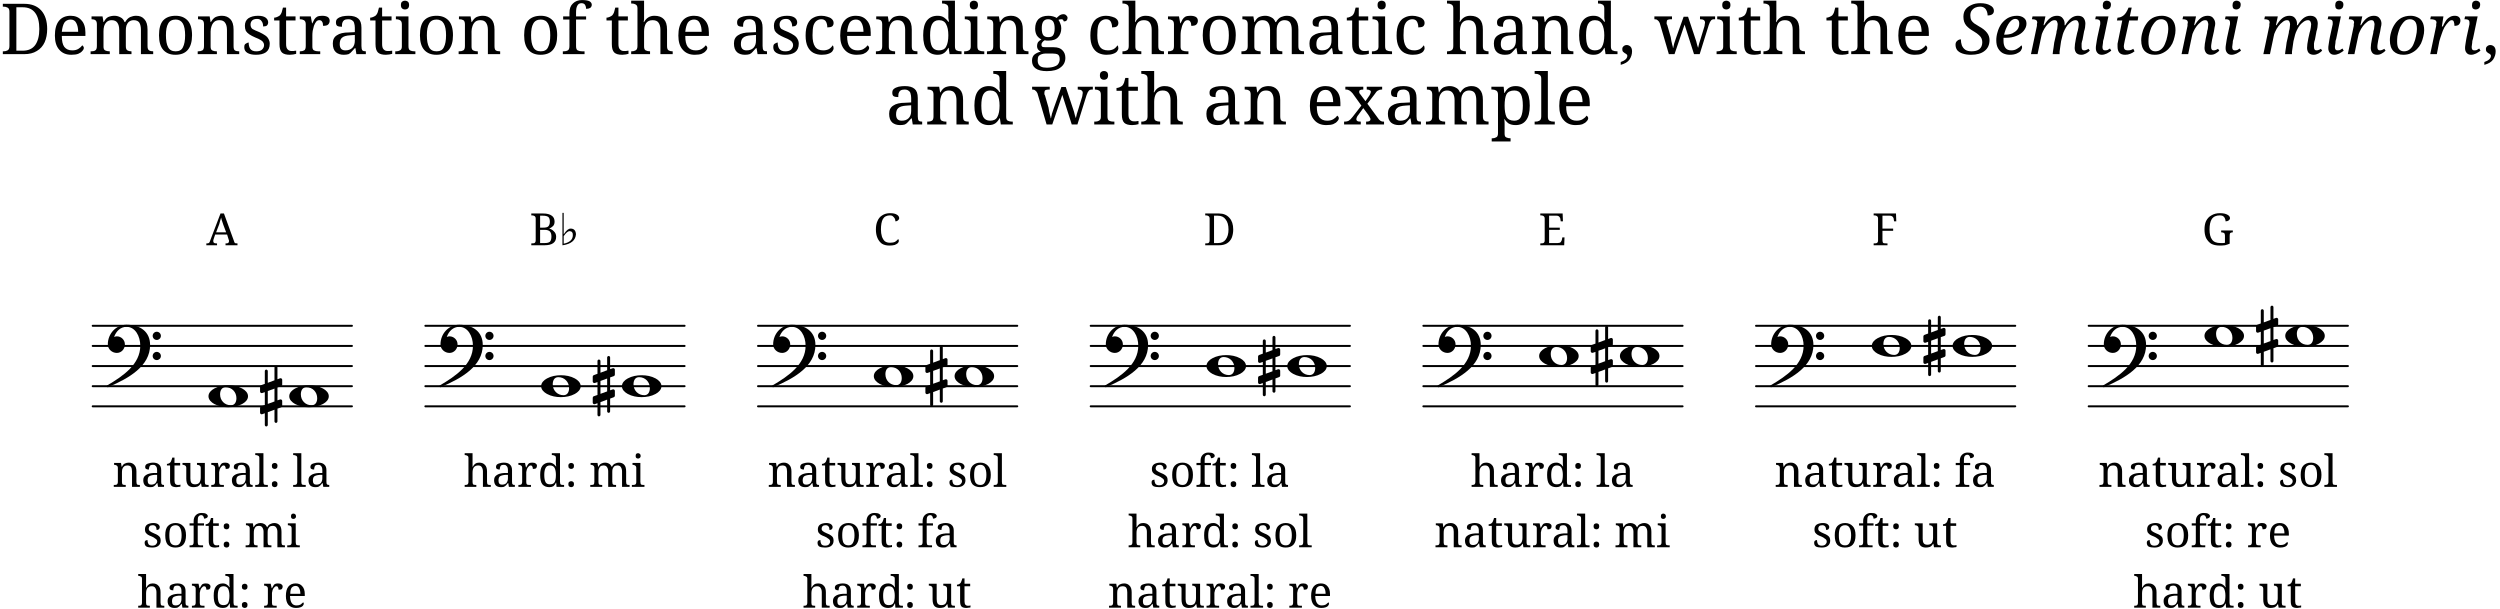
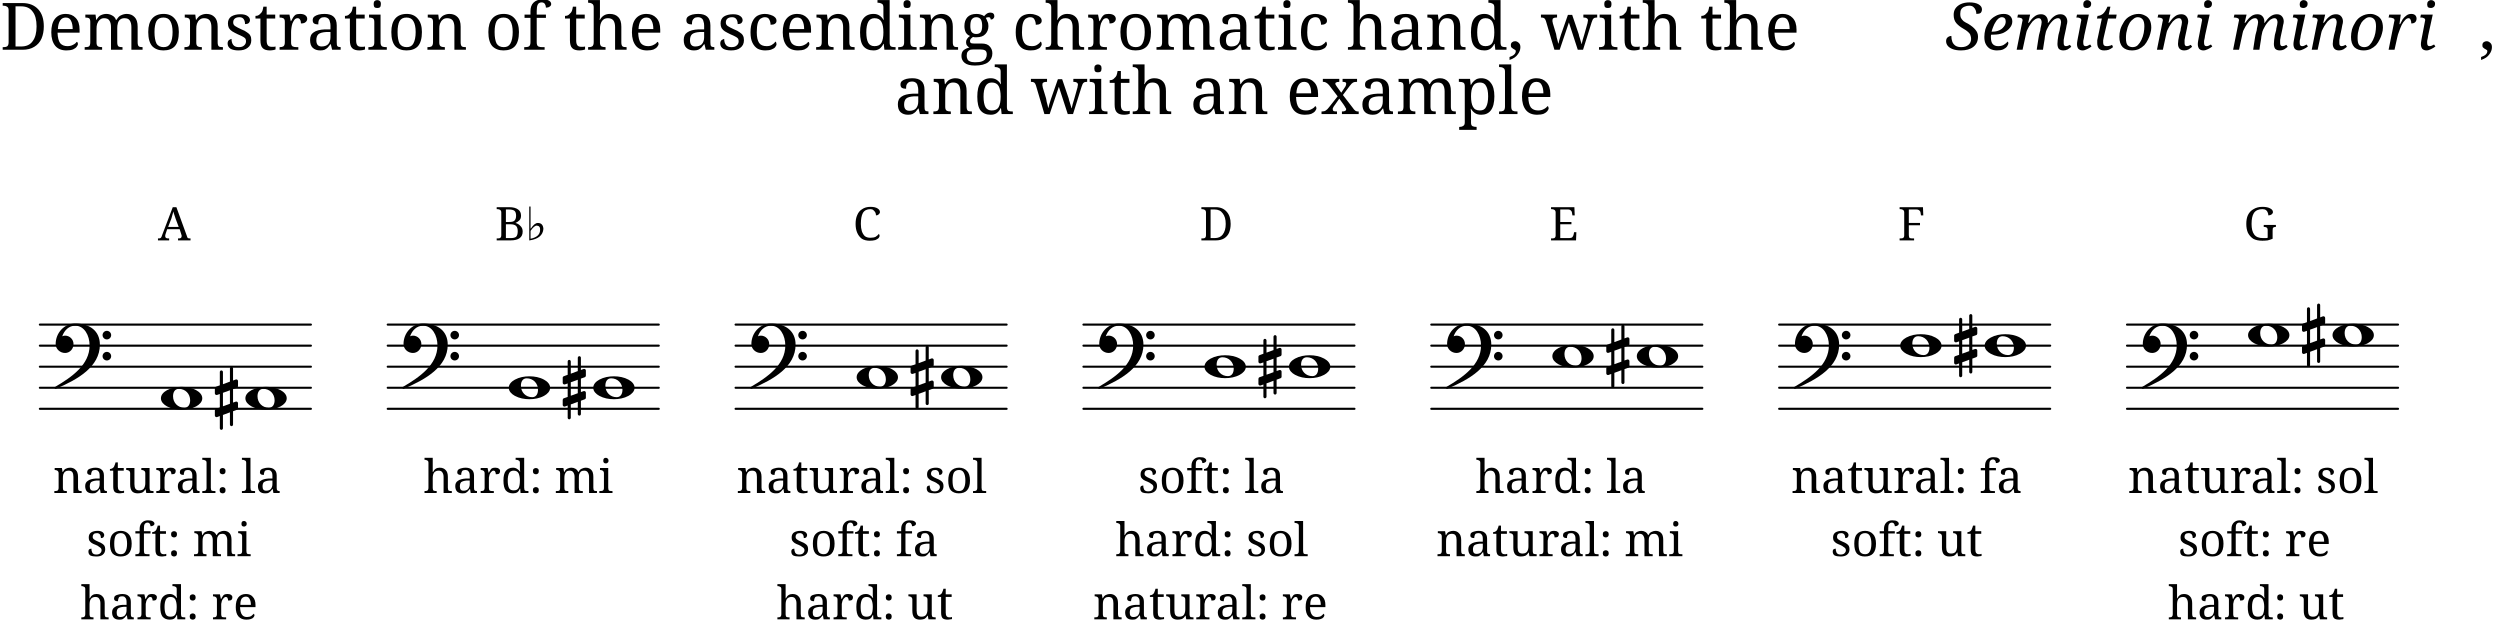
- <svg xmlns="http://www.w3.org/2000/svg" xmlns:xlink="http://www.w3.org/1999/xlink" version="1.2" width="218.22mm" height="53.08mm" viewBox="0 -2.689 124.179 30.204">
+ <svg xmlns="http://www.w3.org/2000/svg" xmlns:xlink="http://www.w3.org/1999/xlink" version="1.2" width="208.68mm" height="51.75mm" viewBox="0 -2.364 118.75 29.45">
  <style type="text/css">

tspan { white-space: pre; }

</style>
  <g transform="translate(0, -0)">
-     <text font-family="serif" font-size="3.493" text-anchor="start" fill="currentColor">
+     <text font-family="serif" font-size="3.111" text-anchor="start" fill="currentColor">
      <tspan>Demonstration of the ascending chromatic hand, with the </tspan>
    </text>
  </g>
-   <g transform="translate(97.1036, -0)">
-     <text font-family="serif" font-style="italic" font-size="3.493" text-anchor="start" fill="currentColor">
+   <g transform="translate(92.4259, -0)">
+     <text font-family="serif" font-style="italic" font-size="3.111" text-anchor="start" fill="currentColor">
      <tspan>Semitoni minori</tspan>
    </text>
  </g>
-   <g transform="translate(123.2915, -0)">
-     <text font-family="serif" font-size="3.493" text-anchor="start" fill="currentColor">
+   <g transform="translate(117.7603, -0)">
+     <text font-family="serif" font-size="3.111" text-anchor="start" fill="currentColor">
      <tspan>,</tspan>
    </text>
  </g>
-   <g transform="translate(43.9937, 3.4927)">
-     <text font-family="serif" font-size="3.493" text-anchor="start" fill="currentColor">
+   <g transform="translate(42.4913, 3.0553)">
+     <text font-family="serif" font-size="3.111" text-anchor="start" fill="currentColor">
      <tspan> and with an example</tspan>
    </text>
  </g>
-   <g transform="translate(10.2494, 9.4927)">
+   <g transform="translate(7.5008, 9.0553)">
    <text font-family="serif" font-size="2.2" text-anchor="start" fill="currentColor">
      <tspan>A</tspan>
    </text>
  </g>
-   <g transform="translate(4.5556, 17.4927)">
-     <line stroke-linejoin="round" stroke-linecap="round" stroke-width="0.1" stroke="currentColor" x1="0.05" y1="0" x2="12.924" y2="0" />
-   </g>
-   <g transform="translate(4.5556, 16.4927)">
-     <line stroke-linejoin="round" stroke-linecap="round" stroke-width="0.1" stroke="currentColor" x1="0.05" y1="0" x2="12.924" y2="0" />
-   </g>
-   <g transform="translate(4.5556, 15.4927)">
-     <line stroke-linejoin="round" stroke-linecap="round" stroke-width="0.1" stroke="currentColor" x1="0.05" y1="0" x2="12.924" y2="0" />
-   </g>
-   <g transform="translate(4.5556, 14.4927)">
-     <line stroke-linejoin="round" stroke-linecap="round" stroke-width="0.1" stroke="currentColor" x1="0.05" y1="0" x2="12.924" y2="0" />
-   </g>
-   <g transform="translate(4.5556, 13.4927)">
-     <line stroke-linejoin="round" stroke-linecap="round" stroke-width="0.1" stroke="currentColor" x1="0.05" y1="0" x2="12.924" y2="0" />
-   </g>
-   <g transform="translate(12.9176, 16.9927)">
+   <g transform="translate(1.8412, 17.0553)">
+     <line stroke-linejoin="round" stroke-linecap="round" stroke-width="0.1" stroke="currentColor" x1="0.05" y1="0" x2="12.924" y2="0" />
+   </g>
+   <g transform="translate(1.8412, 16.0553)">
+     <line stroke-linejoin="round" stroke-linecap="round" stroke-width="0.1" stroke="currentColor" x1="0.05" y1="0" x2="12.924" y2="0" />
+   </g>
+   <g transform="translate(1.8412, 15.0553)">
+     <line stroke-linejoin="round" stroke-linecap="round" stroke-width="0.1" stroke="currentColor" x1="0.05" y1="0" x2="12.924" y2="0" />
+   </g>
+   <g transform="translate(1.8412, 14.0553)">
+     <line stroke-linejoin="round" stroke-linecap="round" stroke-width="0.1" stroke="currentColor" x1="0.05" y1="0" x2="12.924" y2="0" />
+   </g>
+   <g transform="translate(1.8412, 13.0553)">
+     <line stroke-linejoin="round" stroke-linecap="round" stroke-width="0.1" stroke="currentColor" x1="0.05" y1="0" x2="12.924" y2="0" />
+   </g>
+   <g transform="translate(10.2032, 16.5553)">
    <path transform="scale(0.004, -0.004)" d="M216 -312c0 -10 -8 -19 -18 -19s-19 9 -19 19v145l-83 -31v-158c0 -10 -9 -19 -19 -19s-18 9 -18 19v145l-32 -12c-2 -1 -5 -1 -7 -1c-11 0 -20 9 -20 20v60c0 8 5 16 13 19l46 16v160l-32 -11c-2 -1 -5 -1 -7 -1c-11 0 -20 9 -20 20v60c0 8 5 15 13 18l46 17v158 c0 10 8 19 18 19s19 -9 19 -19v-145l83 31v158c0 10 9 19 19 19s18 -9 18 -19v-145l32 12c2 1 5 1 7 1c11 0 20 -9 20 -20v-60c0 -8 -5 -16 -13 -19l-46 -16v-160l32 11c2 1 5 1 7 1c11 0 20 -9 20 -20v-60c0 -8 -5 -15 -13 -18l-46 -17v-158zM96 65v-160l83 30v160z" fill="currentColor" />
  </g>
  <a style="color:inherit;" xlink:href="textedit:///home/johannes/common-lisp/setzkasten/lilypond-export/b1-c5-m2-e.ly:43:16:17">
-     <g transform="translate(14.3676, 16.9927)">
-       <path transform="scale(0.004, -0.004)" d="M213 112c-50 0 -69 -43 -69 -88c0 -77 57 -136 134 -136c50 0 69 43 69 88c0 77 -57 136 -134 136zM491 0c0 -43 -34 -75 -72 -96c-53 -29 -114 -40 -174 -40s-120 11 -173 40c-38 21 -72 53 -72 96s34 75 72 96c53 29 113 40 173 40s121 -11 174 -40 c38 -21 72 -53 72 -96z" fill="currentColor" />
-     </g>
-   </a>
-   <g transform="translate(5.3556, 14.4927)">
+     <g transform="translate(11.6532, 16.5553)">
+       <path transform="scale(0.004, -0.004)" d="M213 112c-50 0 -69 -43 -69 -88c0 -77 57 -136 134 -136c50 0 69 43 69 88c0 77 -57 136 -134 136zM491 0c0 -43 -34 -75 -72 -96c-53 -29 -114 -40 -174 -40s-120 11 -173 40c-38 21 -72 53 -72 96s34 75 72 96c53 29 113 40 173 40s121 -11 174 -40 c38 -21 72 -53 72 -96z" fill="currentColor" />
+     </g>
+   </a>
+   <g transform="translate(2.6412, 14.0553)">
    <path transform="scale(0.004, -0.004)" d="M557 -125c0 28 23 51 51 51s51 -23 51 -51s-23 -51 -51 -51s-51 23 -51 51zM557 125c0 28 23 51 51 51s51 -23 51 -51s-23 -51 -51 -51s-51 23 -51 51zM232 263c172 0 293 -88 293 -251c0 -263 -263 -414 -516 -521c-3 -3 -6 -4 -9 -4c-7 0 -13 6 -13 13c0 3 1 6 4 9 c202 118 412 265 412 493c0 120 -63 235 -171 235c-74 0 -129 -54 -154 -126c11 5 22 8 34 8c55 0 100 -45 100 -100c0 -58 -44 -106 -100 -106c-60 0 -112 47 -112 106c0 133 102 244 232 244z" fill="currentColor" />
  </g>
  <a style="color:inherit;" xlink:href="textedit:///home/johannes/common-lisp/setzkasten/lilypond-export/b1-c5-m2-e.ly:42:29:30">
-     <g transform="translate(10.3556, 16.9927)">
-       <path transform="scale(0.004, -0.004)" d="M213 112c-50 0 -69 -43 -69 -88c0 -77 57 -136 134 -136c50 0 69 43 69 88c0 77 -57 136 -134 136zM491 0c0 -43 -34 -75 -72 -96c-53 -29 -114 -40 -174 -40s-120 11 -173 40c-38 21 -72 53 -72 96s34 75 72 96c53 29 113 40 173 40s121 -11 174 -40 c38 -21 72 -53 72 -96z" fill="currentColor" />
-     </g>
-   </a>
-   <g transform="translate(5.5888, 21.4927)">
+     <g transform="translate(7.6412, 16.5553)">
+       <path transform="scale(0.004, -0.004)" d="M213 112c-50 0 -69 -43 -69 -88c0 -77 57 -136 134 -136c50 0 69 43 69 88c0 77 -57 136 -134 136zM491 0c0 -43 -34 -75 -72 -96c-53 -29 -114 -40 -174 -40s-120 11 -173 40c-38 21 -72 53 -72 96s34 75 72 96c53 29 113 40 173 40s121 -11 174 -40 c38 -21 72 -53 72 -96z" fill="currentColor" />
+     </g>
+   </a>
+   <g transform="translate(2.5159, 21.0553)">
    <text font-family="serif" font-size="2.2" text-anchor="start" fill="currentColor">
      <tspan>natural: la</tspan>
    </text>
  </g>
-   <g transform="translate(7.0911, 24.4927)">
+   <g transform="translate(4.1036, 24.0553)">
    <text font-family="serif" font-size="2.2" text-anchor="start" fill="currentColor">
      <tspan>soft: mi</tspan>
    </text>
  </g>
-   <g transform="translate(6.818, 27.4927)">
+   <g transform="translate(3.8134, 27.0553)">
    <text font-family="serif" font-size="2.2" text-anchor="start" fill="currentColor">
      <tspan>hard: re</tspan>
    </text>
  </g>
-   <g transform="translate(26.3124, 9.4927)">
+   <g transform="translate(23.5127, 9.0553)">
    <text font-family="serif" font-size="2.2" text-anchor="start" fill="currentColor">
      <tspan>B♭</tspan>
    </text>
  </g>
-   <g transform="translate(21.0796, 17.4927)">
-     <line stroke-linejoin="round" stroke-linecap="round" stroke-width="0.1" stroke="currentColor" x1="0.05" y1="0" x2="12.924" y2="0" />
-   </g>
-   <g transform="translate(21.0796, 16.4927)">
-     <line stroke-linejoin="round" stroke-linecap="round" stroke-width="0.1" stroke="currentColor" x1="0.05" y1="0" x2="12.924" y2="0" />
-   </g>
-   <g transform="translate(21.0796, 15.4927)">
-     <line stroke-linejoin="round" stroke-linecap="round" stroke-width="0.1" stroke="currentColor" x1="0.05" y1="0" x2="12.924" y2="0" />
-   </g>
-   <g transform="translate(21.0796, 14.4927)">
-     <line stroke-linejoin="round" stroke-linecap="round" stroke-width="0.1" stroke="currentColor" x1="0.05" y1="0" x2="12.924" y2="0" />
-   </g>
-   <g transform="translate(21.0796, 13.4927)">
-     <line stroke-linejoin="round" stroke-linecap="round" stroke-width="0.1" stroke="currentColor" x1="0.05" y1="0" x2="12.924" y2="0" />
-   </g>
-   <g transform="translate(29.4416, 16.4927)">
+   <g transform="translate(18.3652, 17.0553)">
+     <line stroke-linejoin="round" stroke-linecap="round" stroke-width="0.1" stroke="currentColor" x1="0.05" y1="0" x2="12.924" y2="0" />
+   </g>
+   <g transform="translate(18.3652, 16.0553)">
+     <line stroke-linejoin="round" stroke-linecap="round" stroke-width="0.1" stroke="currentColor" x1="0.05" y1="0" x2="12.924" y2="0" />
+   </g>
+   <g transform="translate(18.3652, 15.0553)">
+     <line stroke-linejoin="round" stroke-linecap="round" stroke-width="0.1" stroke="currentColor" x1="0.05" y1="0" x2="12.924" y2="0" />
+   </g>
+   <g transform="translate(18.3652, 14.0553)">
+     <line stroke-linejoin="round" stroke-linecap="round" stroke-width="0.1" stroke="currentColor" x1="0.05" y1="0" x2="12.924" y2="0" />
+   </g>
+   <g transform="translate(18.3652, 13.0553)">
+     <line stroke-linejoin="round" stroke-linecap="round" stroke-width="0.1" stroke="currentColor" x1="0.05" y1="0" x2="12.924" y2="0" />
+   </g>
+   <g transform="translate(26.7272, 16.0553)">
    <path transform="scale(0.004, -0.004)" d="M216 -312c0 -10 -8 -19 -18 -19s-19 9 -19 19v145l-83 -31v-158c0 -10 -9 -19 -19 -19s-18 9 -18 19v145l-32 -12c-2 -1 -5 -1 -7 -1c-11 0 -20 9 -20 20v60c0 8 5 16 13 19l46 16v160l-32 -11c-2 -1 -5 -1 -7 -1c-11 0 -20 9 -20 20v60c0 8 5 15 13 18l46 17v158 c0 10 8 19 18 19s19 -9 19 -19v-145l83 31v158c0 10 9 19 19 19s18 -9 18 -19v-145l32 12c2 1 5 1 7 1c11 0 20 -9 20 -20v-60c0 -8 -5 -16 -13 -19l-46 -16v-160l32 11c2 1 5 1 7 1c11 0 20 -9 20 -20v-60c0 -8 -5 -15 -13 -18l-46 -17v-158zM96 65v-160l83 30v160z" fill="currentColor" />
  </g>
  <a style="color:inherit;" xlink:href="textedit:///home/johannes/common-lisp/setzkasten/lilypond-export/b1-c5-m2-e.ly:84:16:17">
-     <g transform="translate(30.8916, 16.4927)">
-       <path transform="scale(0.004, -0.004)" d="M213 112c-50 0 -69 -43 -69 -88c0 -77 57 -136 134 -136c50 0 69 43 69 88c0 77 -57 136 -134 136zM491 0c0 -43 -34 -75 -72 -96c-53 -29 -114 -40 -174 -40s-120 11 -173 40c-38 21 -72 53 -72 96s34 75 72 96c53 29 113 40 173 40s121 -11 174 -40 c38 -21 72 -53 72 -96z" fill="currentColor" />
-     </g>
-   </a>
-   <g transform="translate(21.8796, 14.4927)">
+     <g transform="translate(28.1772, 16.0553)">
+       <path transform="scale(0.004, -0.004)" d="M213 112c-50 0 -69 -43 -69 -88c0 -77 57 -136 134 -136c50 0 69 43 69 88c0 77 -57 136 -134 136zM491 0c0 -43 -34 -75 -72 -96c-53 -29 -114 -40 -174 -40s-120 11 -173 40c-38 21 -72 53 -72 96s34 75 72 96c53 29 113 40 173 40s121 -11 174 -40 c38 -21 72 -53 72 -96z" fill="currentColor" />
+     </g>
+   </a>
+   <g transform="translate(19.1652, 14.0553)">
    <path transform="scale(0.004, -0.004)" d="M557 -125c0 28 23 51 51 51s51 -23 51 -51s-23 -51 -51 -51s-51 23 -51 51zM557 125c0 28 23 51 51 51s51 -23 51 -51s-23 -51 -51 -51s-51 23 -51 51zM232 263c172 0 293 -88 293 -251c0 -263 -263 -414 -516 -521c-3 -3 -6 -4 -9 -4c-7 0 -13 6 -13 13c0 3 1 6 4 9 c202 118 412 265 412 493c0 120 -63 235 -171 235c-74 0 -129 -54 -154 -126c11 5 22 8 34 8c55 0 100 -45 100 -100c0 -58 -44 -106 -100 -106c-60 0 -112 47 -112 106c0 133 102 244 232 244z" fill="currentColor" />
  </g>
  <a style="color:inherit;" xlink:href="textedit:///home/johannes/common-lisp/setzkasten/lilypond-export/b1-c5-m2-e.ly:83:29:30">
-     <g transform="translate(26.8796, 16.4927)">
-       <path transform="scale(0.004, -0.004)" d="M213 112c-50 0 -69 -43 -69 -88c0 -77 57 -136 134 -136c50 0 69 43 69 88c0 77 -57 136 -134 136zM491 0c0 -43 -34 -75 -72 -96c-53 -29 -114 -40 -174 -40s-120 11 -173 40c-38 21 -72 53 -72 96s34 75 72 96c53 29 113 40 173 40s121 -11 174 -40 c38 -21 72 -53 72 -96z" fill="currentColor" />
-     </g>
-   </a>
-   <g transform="translate(23.0347, 21.4927)">
+     <g transform="translate(24.1652, 16.0553)">
+       <path transform="scale(0.004, -0.004)" d="M213 112c-50 0 -69 -43 -69 -88c0 -77 57 -136 134 -136c50 0 69 43 69 88c0 77 -57 136 -134 136zM491 0c0 -43 -34 -75 -72 -96c-53 -29 -114 -40 -174 -40s-120 11 -173 40c-38 21 -72 53 -72 96s34 75 72 96c53 29 113 40 173 40s121 -11 174 -40 c38 -21 72 -53 72 -96z" fill="currentColor" />
+     </g>
+   </a>
+   <g transform="translate(20.1154, 21.0553)">
    <text font-family="serif" font-size="2.2" text-anchor="start" fill="currentColor">
      <tspan>hard: mi</tspan>
    </text>
  </g>
-   <g transform="translate(43.3827, 9.4927)">
+   <g transform="translate(40.5147, 9.0553)">
    <text font-family="serif" font-size="2.2" text-anchor="start" fill="currentColor">
      <tspan>C</tspan>
    </text>
  </g>
-   <g transform="translate(37.6036, 17.4927)">
-     <line stroke-linejoin="round" stroke-linecap="round" stroke-width="0.1" stroke="currentColor" x1="0.05" y1="0" x2="12.924" y2="0" />
-   </g>
-   <g transform="translate(37.6036, 16.4927)">
-     <line stroke-linejoin="round" stroke-linecap="round" stroke-width="0.1" stroke="currentColor" x1="0.05" y1="0" x2="12.924" y2="0" />
-   </g>
-   <g transform="translate(37.6036, 15.4927)">
-     <line stroke-linejoin="round" stroke-linecap="round" stroke-width="0.1" stroke="currentColor" x1="0.05" y1="0" x2="12.924" y2="0" />
-   </g>
-   <g transform="translate(37.6036, 14.4927)">
-     <line stroke-linejoin="round" stroke-linecap="round" stroke-width="0.1" stroke="currentColor" x1="0.05" y1="0" x2="12.924" y2="0" />
-   </g>
-   <g transform="translate(37.6036, 13.4927)">
-     <line stroke-linejoin="round" stroke-linecap="round" stroke-width="0.1" stroke="currentColor" x1="0.05" y1="0" x2="12.924" y2="0" />
-   </g>
-   <g transform="translate(45.9656, 15.9927)">
+   <g transform="translate(34.8892, 17.0553)">
+     <line stroke-linejoin="round" stroke-linecap="round" stroke-width="0.1" stroke="currentColor" x1="0.05" y1="0" x2="12.924" y2="0" />
+   </g>
+   <g transform="translate(34.8892, 16.0553)">
+     <line stroke-linejoin="round" stroke-linecap="round" stroke-width="0.1" stroke="currentColor" x1="0.05" y1="0" x2="12.924" y2="0" />
+   </g>
+   <g transform="translate(34.8892, 15.0553)">
+     <line stroke-linejoin="round" stroke-linecap="round" stroke-width="0.1" stroke="currentColor" x1="0.05" y1="0" x2="12.924" y2="0" />
+   </g>
+   <g transform="translate(34.8892, 14.0553)">
+     <line stroke-linejoin="round" stroke-linecap="round" stroke-width="0.1" stroke="currentColor" x1="0.05" y1="0" x2="12.924" y2="0" />
+   </g>
+   <g transform="translate(34.8892, 13.0553)">
+     <line stroke-linejoin="round" stroke-linecap="round" stroke-width="0.1" stroke="currentColor" x1="0.05" y1="0" x2="12.924" y2="0" />
+   </g>
+   <g transform="translate(43.2512, 15.5553)">
    <path transform="scale(0.004, -0.004)" d="M216 -312c0 -10 -8 -19 -18 -19s-19 9 -19 19v145l-83 -31v-158c0 -10 -9 -19 -19 -19s-18 9 -18 19v145l-32 -12c-2 -1 -5 -1 -7 -1c-11 0 -20 9 -20 20v60c0 8 5 16 13 19l46 16v160l-32 -11c-2 -1 -5 -1 -7 -1c-11 0 -20 9 -20 20v60c0 8 5 15 13 18l46 17v158 c0 10 8 19 18 19s19 -9 19 -19v-145l83 31v158c0 10 9 19 19 19s18 -9 18 -19v-145l32 12c2 1 5 1 7 1c11 0 20 -9 20 -20v-60c0 -8 -5 -16 -13 -19l-46 -16v-160l32 11c2 1 5 1 7 1c11 0 20 -9 20 -20v-60c0 -8 -5 -15 -13 -18l-46 -17v-158zM96 65v-160l83 30v160z" fill="currentColor" />
  </g>
  <a style="color:inherit;" xlink:href="textedit:///home/johannes/common-lisp/setzkasten/lilypond-export/b1-c5-m2-e.ly:119:16:17">
-     <g transform="translate(47.4156, 15.9927)">
-       <path transform="scale(0.004, -0.004)" d="M213 112c-50 0 -69 -43 -69 -88c0 -77 57 -136 134 -136c50 0 69 43 69 88c0 77 -57 136 -134 136zM491 0c0 -43 -34 -75 -72 -96c-53 -29 -114 -40 -174 -40s-120 11 -173 40c-38 21 -72 53 -72 96s34 75 72 96c53 29 113 40 173 40s121 -11 174 -40 c38 -21 72 -53 72 -96z" fill="currentColor" />
-     </g>
-   </a>
-   <g transform="translate(38.4036, 14.4927)">
+     <g transform="translate(44.7012, 15.5553)">
+       <path transform="scale(0.004, -0.004)" d="M213 112c-50 0 -69 -43 -69 -88c0 -77 57 -136 134 -136c50 0 69 43 69 88c0 77 -57 136 -134 136zM491 0c0 -43 -34 -75 -72 -96c-53 -29 -114 -40 -174 -40s-120 11 -173 40c-38 21 -72 53 -72 96s34 75 72 96c53 29 113 40 173 40s121 -11 174 -40 c38 -21 72 -53 72 -96z" fill="currentColor" />
+     </g>
+   </a>
+   <g transform="translate(35.6892, 14.0553)">
    <path transform="scale(0.004, -0.004)" d="M557 -125c0 28 23 51 51 51s51 -23 51 -51s-23 -51 -51 -51s-51 23 -51 51zM557 125c0 28 23 51 51 51s51 -23 51 -51s-23 -51 -51 -51s-51 23 -51 51zM232 263c172 0 293 -88 293 -251c0 -263 -263 -414 -516 -521c-3 -3 -6 -4 -9 -4c-7 0 -13 6 -13 13c0 3 1 6 4 9 c202 118 412 265 412 493c0 120 -63 235 -171 235c-74 0 -129 -54 -154 -126c11 5 22 8 34 8c55 0 100 -45 100 -100c0 -58 -44 -106 -100 -106c-60 0 -112 47 -112 106c0 133 102 244 232 244z" fill="currentColor" />
  </g>
  <a style="color:inherit;" xlink:href="textedit:///home/johannes/common-lisp/setzkasten/lilypond-export/b1-c5-m2-e.ly:118:29:30">
-     <g transform="translate(43.4036, 15.9927)">
-       <path transform="scale(0.004, -0.004)" d="M213 112c-50 0 -69 -43 -69 -88c0 -77 57 -136 134 -136c50 0 69 43 69 88c0 77 -57 136 -134 136zM491 0c0 -43 -34 -75 -72 -96c-53 -29 -114 -40 -174 -40s-120 11 -173 40c-38 21 -72 53 -72 96s34 75 72 96c53 29 113 40 173 40s121 -11 174 -40 c38 -21 72 -53 72 -96z" fill="currentColor" />
-     </g>
-   </a>
-   <g transform="translate(38.1247, 21.4927)">
+     <g transform="translate(40.6892, 15.5553)">
+       <path transform="scale(0.004, -0.004)" d="M213 112c-50 0 -69 -43 -69 -88c0 -77 57 -136 134 -136c50 0 69 43 69 88c0 77 -57 136 -134 136zM491 0c0 -43 -34 -75 -72 -96c-53 -29 -114 -40 -174 -40s-120 11 -173 40c-38 21 -72 53 -72 96s34 75 72 96c53 29 113 40 173 40s121 -11 174 -40 c38 -21 72 -53 72 -96z" fill="currentColor" />
+     </g>
+   </a>
+   <g transform="translate(34.9835, 21.0553)">
    <text font-family="serif" font-size="2.2" text-anchor="start" fill="currentColor">
      <tspan>natural: sol</tspan>
    </text>
  </g>
-   <g transform="translate(40.5147, 24.4927)">
+   <g transform="translate(37.493, 24.0553)">
    <text font-family="serif" font-size="2.2" text-anchor="start" fill="currentColor">
      <tspan>soft: fa</tspan>
    </text>
  </g>
-   <g transform="translate(39.866, 27.4927)">
+   <g transform="translate(36.8784, 27.0553)">
    <text font-family="serif" font-size="2.2" text-anchor="start" fill="currentColor">
      <tspan>hard: ut</tspan>
    </text>
  </g>
-   <g transform="translate(59.7872, 9.4927)">
+   <g transform="translate(56.9875, 9.0553)">
    <text font-family="serif" font-size="2.2" text-anchor="start" fill="currentColor">
      <tspan>D</tspan>
    </text>
  </g>
-   <g transform="translate(54.1276, 17.4927)">
-     <line stroke-linejoin="round" stroke-linecap="round" stroke-width="0.1" stroke="currentColor" x1="0.05" y1="0" x2="12.924" y2="0" />
-   </g>
-   <g transform="translate(54.1276, 16.4927)">
-     <line stroke-linejoin="round" stroke-linecap="round" stroke-width="0.1" stroke="currentColor" x1="0.05" y1="0" x2="12.924" y2="0" />
-   </g>
-   <g transform="translate(54.1276, 15.4927)">
-     <line stroke-linejoin="round" stroke-linecap="round" stroke-width="0.1" stroke="currentColor" x1="0.05" y1="0" x2="12.924" y2="0" />
-   </g>
-   <g transform="translate(54.1276, 14.4927)">
-     <line stroke-linejoin="round" stroke-linecap="round" stroke-width="0.1" stroke="currentColor" x1="0.05" y1="0" x2="12.924" y2="0" />
-   </g>
-   <g transform="translate(54.1276, 13.4927)">
-     <line stroke-linejoin="round" stroke-linecap="round" stroke-width="0.1" stroke="currentColor" x1="0.05" y1="0" x2="12.924" y2="0" />
-   </g>
-   <g transform="translate(62.4896, 15.4927)">
+   <g transform="translate(51.4132, 17.0553)">
+     <line stroke-linejoin="round" stroke-linecap="round" stroke-width="0.1" stroke="currentColor" x1="0.05" y1="0" x2="12.924" y2="0" />
+   </g>
+   <g transform="translate(51.4132, 16.0553)">
+     <line stroke-linejoin="round" stroke-linecap="round" stroke-width="0.1" stroke="currentColor" x1="0.05" y1="0" x2="12.924" y2="0" />
+   </g>
+   <g transform="translate(51.4132, 15.0553)">
+     <line stroke-linejoin="round" stroke-linecap="round" stroke-width="0.1" stroke="currentColor" x1="0.05" y1="0" x2="12.924" y2="0" />
+   </g>
+   <g transform="translate(51.4132, 14.0553)">
+     <line stroke-linejoin="round" stroke-linecap="round" stroke-width="0.1" stroke="currentColor" x1="0.05" y1="0" x2="12.924" y2="0" />
+   </g>
+   <g transform="translate(51.4132, 13.0553)">
+     <line stroke-linejoin="round" stroke-linecap="round" stroke-width="0.1" stroke="currentColor" x1="0.05" y1="0" x2="12.924" y2="0" />
+   </g>
+   <g transform="translate(59.7752, 15.0553)">
    <path transform="scale(0.004, -0.004)" d="M216 -312c0 -10 -8 -19 -18 -19s-19 9 -19 19v145l-83 -31v-158c0 -10 -9 -19 -19 -19s-18 9 -18 19v145l-32 -12c-2 -1 -5 -1 -7 -1c-11 0 -20 9 -20 20v60c0 8 5 16 13 19l46 16v160l-32 -11c-2 -1 -5 -1 -7 -1c-11 0 -20 9 -20 20v60c0 8 5 15 13 18l46 17v158 c0 10 8 19 18 19s19 -9 19 -19v-145l83 31v158c0 10 9 19 19 19s18 -9 18 -19v-145l32 12c2 1 5 1 7 1c11 0 20 -9 20 -20v-60c0 -8 -5 -16 -13 -19l-46 -16v-160l32 11c2 1 5 1 7 1c11 0 20 -9 20 -20v-60c0 -8 -5 -15 -13 -18l-46 -17v-158zM96 65v-160l83 30v160z" fill="currentColor" />
  </g>
  <a style="color:inherit;" xlink:href="textedit:///home/johannes/common-lisp/setzkasten/lilypond-export/b1-c5-m2-e.ly:160:16:17">
-     <g transform="translate(63.9396, 15.4927)">
-       <path transform="scale(0.004, -0.004)" d="M213 112c-50 0 -69 -43 -69 -88c0 -77 57 -136 134 -136c50 0 69 43 69 88c0 77 -57 136 -134 136zM491 0c0 -43 -34 -75 -72 -96c-53 -29 -114 -40 -174 -40s-120 11 -173 40c-38 21 -72 53 -72 96s34 75 72 96c53 29 113 40 173 40s121 -11 174 -40 c38 -21 72 -53 72 -96z" fill="currentColor" />
-     </g>
-   </a>
-   <g transform="translate(54.9276, 14.4927)">
+     <g transform="translate(61.2252, 15.0553)">
+       <path transform="scale(0.004, -0.004)" d="M213 112c-50 0 -69 -43 -69 -88c0 -77 57 -136 134 -136c50 0 69 43 69 88c0 77 -57 136 -134 136zM491 0c0 -43 -34 -75 -72 -96c-53 -29 -114 -40 -174 -40s-120 11 -173 40c-38 21 -72 53 -72 96s34 75 72 96c53 29 113 40 173 40s121 -11 174 -40 c38 -21 72 -53 72 -96z" fill="currentColor" />
+     </g>
+   </a>
+   <g transform="translate(52.2132, 14.0553)">
    <path transform="scale(0.004, -0.004)" d="M557 -125c0 28 23 51 51 51s51 -23 51 -51s-23 -51 -51 -51s-51 23 -51 51zM557 125c0 28 23 51 51 51s51 -23 51 -51s-23 -51 -51 -51s-51 23 -51 51zM232 263c172 0 293 -88 293 -251c0 -263 -263 -414 -516 -521c-3 -3 -6 -4 -9 -4c-7 0 -13 6 -13 13c0 3 1 6 4 9 c202 118 412 265 412 493c0 120 -63 235 -171 235c-74 0 -129 -54 -154 -126c11 5 22 8 34 8c55 0 100 -45 100 -100c0 -58 -44 -106 -100 -106c-60 0 -112 47 -112 106c0 133 102 244 232 244z" fill="currentColor" />
  </g>
  <a style="color:inherit;" xlink:href="textedit:///home/johannes/common-lisp/setzkasten/lilypond-export/b1-c5-m2-e.ly:159:29:30">
-     <g transform="translate(59.9276, 15.4927)">
-       <path transform="scale(0.004, -0.004)" d="M213 112c-50 0 -69 -43 -69 -88c0 -77 57 -136 134 -136c50 0 69 43 69 88c0 77 -57 136 -134 136zM491 0c0 -43 -34 -75 -72 -96c-53 -29 -114 -40 -174 -40s-120 11 -173 40c-38 21 -72 53 -72 96s34 75 72 96c53 29 113 40 173 40s121 -11 174 -40 c38 -21 72 -53 72 -96z" fill="currentColor" />
-     </g>
-   </a>
-   <g transform="translate(57.107, 21.4927)">
+     <g transform="translate(57.2132, 15.0553)">
+       <path transform="scale(0.004, -0.004)" d="M213 112c-50 0 -69 -43 -69 -88c0 -77 57 -136 134 -136c50 0 69 43 69 88c0 77 -57 136 -134 136zM491 0c0 -43 -34 -75 -72 -96c-53 -29 -114 -40 -174 -40s-120 11 -173 40c-38 21 -72 53 -72 96s34 75 72 96c53 29 113 40 173 40s121 -11 174 -40 c38 -21 72 -53 72 -96z" fill="currentColor" />
+     </g>
+   </a>
+   <g transform="translate(54.0682, 21.0553)">
    <text font-family="serif" font-size="2.2" text-anchor="start" fill="currentColor">
      <tspan>soft: la</tspan>
    </text>
  </g>
-   <g transform="translate(56.0144, 24.4927)">
+   <g transform="translate(52.9756, 24.0553)">
    <text font-family="serif" font-size="2.2" text-anchor="start" fill="currentColor">
      <tspan>hard: sol</tspan>
    </text>
  </g>
-   <g transform="translate(55.0242, 27.4927)">
+   <g transform="translate(51.9172, 27.0553)">
    <text font-family="serif" font-size="2.2" text-anchor="start" fill="currentColor">
      <tspan>natural: re</tspan>
    </text>
  </g>
-   <g transform="translate(76.4307, 9.4927)">
+   <g transform="translate(73.5968, 9.0553)">
    <text font-family="serif" font-size="2.2" text-anchor="start" fill="currentColor">
      <tspan>E</tspan>
    </text>
  </g>
-   <g transform="translate(70.6516, 17.4927)">
-     <line stroke-linejoin="round" stroke-linecap="round" stroke-width="0.1" stroke="currentColor" x1="0.05" y1="0" x2="12.924" y2="0" />
-   </g>
-   <g transform="translate(70.6516, 16.4927)">
-     <line stroke-linejoin="round" stroke-linecap="round" stroke-width="0.1" stroke="currentColor" x1="0.05" y1="0" x2="12.924" y2="0" />
-   </g>
-   <g transform="translate(70.6516, 15.4927)">
-     <line stroke-linejoin="round" stroke-linecap="round" stroke-width="0.1" stroke="currentColor" x1="0.05" y1="0" x2="12.924" y2="0" />
-   </g>
-   <g transform="translate(70.6516, 14.4927)">
-     <line stroke-linejoin="round" stroke-linecap="round" stroke-width="0.1" stroke="currentColor" x1="0.05" y1="0" x2="12.924" y2="0" />
-   </g>
-   <g transform="translate(70.6516, 13.4927)">
-     <line stroke-linejoin="round" stroke-linecap="round" stroke-width="0.1" stroke="currentColor" x1="0.05" y1="0" x2="12.924" y2="0" />
-   </g>
-   <g transform="translate(79.0136, 14.9927)">
+   <g transform="translate(67.9372, 17.0553)">
+     <line stroke-linejoin="round" stroke-linecap="round" stroke-width="0.1" stroke="currentColor" x1="0.05" y1="0" x2="12.924" y2="0" />
+   </g>
+   <g transform="translate(67.9372, 16.0553)">
+     <line stroke-linejoin="round" stroke-linecap="round" stroke-width="0.1" stroke="currentColor" x1="0.05" y1="0" x2="12.924" y2="0" />
+   </g>
+   <g transform="translate(67.9372, 15.0553)">
+     <line stroke-linejoin="round" stroke-linecap="round" stroke-width="0.1" stroke="currentColor" x1="0.05" y1="0" x2="12.924" y2="0" />
+   </g>
+   <g transform="translate(67.9372, 14.0553)">
+     <line stroke-linejoin="round" stroke-linecap="round" stroke-width="0.1" stroke="currentColor" x1="0.05" y1="0" x2="12.924" y2="0" />
+   </g>
+   <g transform="translate(67.9372, 13.0553)">
+     <line stroke-linejoin="round" stroke-linecap="round" stroke-width="0.1" stroke="currentColor" x1="0.05" y1="0" x2="12.924" y2="0" />
+   </g>
+   <g transform="translate(76.2992, 14.5553)">
    <path transform="scale(0.004, -0.004)" d="M216 -312c0 -10 -8 -19 -18 -19s-19 9 -19 19v145l-83 -31v-158c0 -10 -9 -19 -19 -19s-18 9 -18 19v145l-32 -12c-2 -1 -5 -1 -7 -1c-11 0 -20 9 -20 20v60c0 8 5 16 13 19l46 16v160l-32 -11c-2 -1 -5 -1 -7 -1c-11 0 -20 9 -20 20v60c0 8 5 15 13 18l46 17v158 c0 10 8 19 18 19s19 -9 19 -19v-145l83 31v158c0 10 9 19 19 19s18 -9 18 -19v-145l32 12c2 1 5 1 7 1c11 0 20 -9 20 -20v-60c0 -8 -5 -16 -13 -19l-46 -16v-160l32 11c2 1 5 1 7 1c11 0 20 -9 20 -20v-60c0 -8 -5 -15 -13 -18l-46 -17v-158zM96 65v-160l83 30v160z" fill="currentColor" />
  </g>
  <a style="color:inherit;" xlink:href="textedit:///home/johannes/common-lisp/setzkasten/lilypond-export/b1-c5-m2-e.ly:201:16:17">
-     <g transform="translate(80.4636, 14.9927)">
-       <path transform="scale(0.004, -0.004)" d="M213 112c-50 0 -69 -43 -69 -88c0 -77 57 -136 134 -136c50 0 69 43 69 88c0 77 -57 136 -134 136zM491 0c0 -43 -34 -75 -72 -96c-53 -29 -114 -40 -174 -40s-120 11 -173 40c-38 21 -72 53 -72 96s34 75 72 96c53 29 113 40 173 40s121 -11 174 -40 c38 -21 72 -53 72 -96z" fill="currentColor" />
-     </g>
-   </a>
-   <g transform="translate(71.4516, 14.4927)">
+     <g transform="translate(77.7492, 14.5553)">
+       <path transform="scale(0.004, -0.004)" d="M213 112c-50 0 -69 -43 -69 -88c0 -77 57 -136 134 -136c50 0 69 43 69 88c0 77 -57 136 -134 136zM491 0c0 -43 -34 -75 -72 -96c-53 -29 -114 -40 -174 -40s-120 11 -173 40c-38 21 -72 53 -72 96s34 75 72 96c53 29 113 40 173 40s121 -11 174 -40 c38 -21 72 -53 72 -96z" fill="currentColor" />
+     </g>
+   </a>
+   <g transform="translate(68.7372, 14.0553)">
    <path transform="scale(0.004, -0.004)" d="M557 -125c0 28 23 51 51 51s51 -23 51 -51s-23 -51 -51 -51s-51 23 -51 51zM557 125c0 28 23 51 51 51s51 -23 51 -51s-23 -51 -51 -51s-51 23 -51 51zM232 263c172 0 293 -88 293 -251c0 -263 -263 -414 -516 -521c-3 -3 -6 -4 -9 -4c-7 0 -13 6 -13 13c0 3 1 6 4 9 c202 118 412 265 412 493c0 120 -63 235 -171 235c-74 0 -129 -54 -154 -126c11 5 22 8 34 8c55 0 100 -45 100 -100c0 -58 -44 -106 -100 -106c-60 0 -112 47 -112 106c0 133 102 244 232 244z" fill="currentColor" />
  </g>
  <a style="color:inherit;" xlink:href="textedit:///home/johannes/common-lisp/setzkasten/lilypond-export/b1-c5-m2-e.ly:200:29:30">
-     <g transform="translate(76.4516, 14.9927)">
-       <path transform="scale(0.004, -0.004)" d="M213 112c-50 0 -69 -43 -69 -88c0 -77 57 -136 134 -136c50 0 69 43 69 88c0 77 -57 136 -134 136zM491 0c0 -43 -34 -75 -72 -96c-53 -29 -114 -40 -174 -40s-120 11 -173 40c-38 21 -72 53 -72 96s34 75 72 96c53 29 113 40 173 40s121 -11 174 -40 c38 -21 72 -53 72 -96z" fill="currentColor" />
-     </g>
-   </a>
-   <g transform="translate(73.0506, 21.4927)">
+     <g transform="translate(73.7372, 14.5553)">
+       <path transform="scale(0.004, -0.004)" d="M213 112c-50 0 -69 -43 -69 -88c0 -77 57 -136 134 -136c50 0 69 43 69 88c0 77 -57 136 -134 136zM491 0c0 -43 -34 -75 -72 -96c-53 -29 -114 -40 -174 -40s-120 11 -173 40c-38 21 -72 53 -72 96s34 75 72 96c53 29 113 40 173 40s121 -11 174 -40 c38 -21 72 -53 72 -96z" fill="currentColor" />
+     </g>
+   </a>
+   <g transform="translate(70.0801, 21.0553)">
    <text font-family="serif" font-size="2.2" text-anchor="start" fill="currentColor">
      <tspan>hard: la</tspan>
    </text>
  </g>
-   <g transform="translate(71.241, 24.4927)">
+   <g transform="translate(68.2193, 24.0553)">
    <text font-family="serif" font-size="2.2" text-anchor="start" fill="currentColor">
      <tspan>natural: mi</tspan>
    </text>
  </g>
-   <g transform="translate(92.9889, 9.4927)">
+   <g transform="translate(90.155, 9.0553)">
    <text font-family="serif" font-size="2.2" text-anchor="start" fill="currentColor">
      <tspan>F</tspan>
    </text>
  </g>
-   <g transform="translate(87.1756, 17.4927)">
-     <line stroke-linejoin="round" stroke-linecap="round" stroke-width="0.1" stroke="currentColor" x1="0.05" y1="0" x2="12.924" y2="0" />
-   </g>
-   <g transform="translate(87.1756, 16.4927)">
-     <line stroke-linejoin="round" stroke-linecap="round" stroke-width="0.1" stroke="currentColor" x1="0.05" y1="0" x2="12.924" y2="0" />
-   </g>
-   <g transform="translate(87.1756, 15.4927)">
-     <line stroke-linejoin="round" stroke-linecap="round" stroke-width="0.1" stroke="currentColor" x1="0.05" y1="0" x2="12.924" y2="0" />
-   </g>
-   <g transform="translate(87.1756, 14.4927)">
-     <line stroke-linejoin="round" stroke-linecap="round" stroke-width="0.1" stroke="currentColor" x1="0.05" y1="0" x2="12.924" y2="0" />
-   </g>
-   <g transform="translate(87.1756, 13.4927)">
-     <line stroke-linejoin="round" stroke-linecap="round" stroke-width="0.1" stroke="currentColor" x1="0.05" y1="0" x2="12.924" y2="0" />
-   </g>
-   <g transform="translate(95.5376, 14.4927)">
+   <g transform="translate(84.4612, 17.0553)">
+     <line stroke-linejoin="round" stroke-linecap="round" stroke-width="0.1" stroke="currentColor" x1="0.05" y1="0" x2="12.924" y2="0" />
+   </g>
+   <g transform="translate(84.4612, 16.0553)">
+     <line stroke-linejoin="round" stroke-linecap="round" stroke-width="0.1" stroke="currentColor" x1="0.05" y1="0" x2="12.924" y2="0" />
+   </g>
+   <g transform="translate(84.4612, 15.0553)">
+     <line stroke-linejoin="round" stroke-linecap="round" stroke-width="0.1" stroke="currentColor" x1="0.05" y1="0" x2="12.924" y2="0" />
+   </g>
+   <g transform="translate(84.4612, 14.0553)">
+     <line stroke-linejoin="round" stroke-linecap="round" stroke-width="0.1" stroke="currentColor" x1="0.05" y1="0" x2="12.924" y2="0" />
+   </g>
+   <g transform="translate(84.4612, 13.0553)">
+     <line stroke-linejoin="round" stroke-linecap="round" stroke-width="0.1" stroke="currentColor" x1="0.05" y1="0" x2="12.924" y2="0" />
+   </g>
+   <g transform="translate(92.8232, 14.0553)">
    <path transform="scale(0.004, -0.004)" d="M216 -312c0 -10 -8 -19 -18 -19s-19 9 -19 19v145l-83 -31v-158c0 -10 -9 -19 -19 -19s-18 9 -18 19v145l-32 -12c-2 -1 -5 -1 -7 -1c-11 0 -20 9 -20 20v60c0 8 5 16 13 19l46 16v160l-32 -11c-2 -1 -5 -1 -7 -1c-11 0 -20 9 -20 20v60c0 8 5 15 13 18l46 17v158 c0 10 8 19 18 19s19 -9 19 -19v-145l83 31v158c0 10 9 19 19 19s18 -9 18 -19v-145l32 12c2 1 5 1 7 1c11 0 20 -9 20 -20v-60c0 -8 -5 -16 -13 -19l-46 -16v-160l32 11c2 1 5 1 7 1c11 0 20 -9 20 -20v-60c0 -8 -5 -15 -13 -18l-46 -17v-158zM96 65v-160l83 30v160z" fill="currentColor" />
  </g>
  <a style="color:inherit;" xlink:href="textedit:///home/johannes/common-lisp/setzkasten/lilypond-export/b1-c5-m2-e.ly:239:16:17">
-     <g transform="translate(96.9876, 14.4927)">
-       <path transform="scale(0.004, -0.004)" d="M213 112c-50 0 -69 -43 -69 -88c0 -77 57 -136 134 -136c50 0 69 43 69 88c0 77 -57 136 -134 136zM491 0c0 -43 -34 -75 -72 -96c-53 -29 -114 -40 -174 -40s-120 11 -173 40c-38 21 -72 53 -72 96s34 75 72 96c53 29 113 40 173 40s121 -11 174 -40 c38 -21 72 -53 72 -96z" fill="currentColor" />
-     </g>
-   </a>
-   <g transform="translate(87.9756, 14.4927)">
+     <g transform="translate(94.2732, 14.0553)">
+       <path transform="scale(0.004, -0.004)" d="M213 112c-50 0 -69 -43 -69 -88c0 -77 57 -136 134 -136c50 0 69 43 69 88c0 77 -57 136 -134 136zM491 0c0 -43 -34 -75 -72 -96c-53 -29 -114 -40 -174 -40s-120 11 -173 40c-38 21 -72 53 -72 96s34 75 72 96c53 29 113 40 173 40s121 -11 174 -40 c38 -21 72 -53 72 -96z" fill="currentColor" />
+     </g>
+   </a>
+   <g transform="translate(85.2612, 14.0553)">
    <path transform="scale(0.004, -0.004)" d="M557 -125c0 28 23 51 51 51s51 -23 51 -51s-23 -51 -51 -51s-51 23 -51 51zM557 125c0 28 23 51 51 51s51 -23 51 -51s-23 -51 -51 -51s-51 23 -51 51zM232 263c172 0 293 -88 293 -251c0 -263 -263 -414 -516 -521c-3 -3 -6 -4 -9 -4c-7 0 -13 6 -13 13c0 3 1 6 4 9 c202 118 412 265 412 493c0 120 -63 235 -171 235c-74 0 -129 -54 -154 -126c11 5 22 8 34 8c55 0 100 -45 100 -100c0 -58 -44 -106 -100 -106c-60 0 -112 47 -112 106c0 133 102 244 232 244z" fill="currentColor" />
  </g>
  <a style="color:inherit;" xlink:href="textedit:///home/johannes/common-lisp/setzkasten/lilypond-export/b1-c5-m2-e.ly:238:29:30">
-     <g transform="translate(92.9756, 14.4927)">
-       <path transform="scale(0.004, -0.004)" d="M213 112c-50 0 -69 -43 -69 -88c0 -77 57 -136 134 -136c50 0 69 43 69 88c0 77 -57 136 -134 136zM491 0c0 -43 -34 -75 -72 -96c-53 -29 -114 -40 -174 -40s-120 11 -173 40c-38 21 -72 53 -72 96s34 75 72 96c53 29 113 40 173 40s121 -11 174 -40 c38 -21 72 -53 72 -96z" fill="currentColor" />
-     </g>
-   </a>
-   <g transform="translate(88.1405, 21.4927)">
+     <g transform="translate(90.2612, 14.0553)">
+       <path transform="scale(0.004, -0.004)" d="M213 112c-50 0 -69 -43 -69 -88c0 -77 57 -136 134 -136c50 0 69 43 69 88c0 77 -57 136 -134 136zM491 0c0 -43 -34 -75 -72 -96c-53 -29 -114 -40 -174 -40s-120 11 -173 40c-38 21 -72 53 -72 96s34 75 72 96c53 29 113 40 173 40s121 -11 174 -40 c38 -21 72 -53 72 -96z" fill="currentColor" />
+     </g>
+   </a>
+   <g transform="translate(85.0847, 21.0553)">
    <text font-family="serif" font-size="2.2" text-anchor="start" fill="currentColor">
      <tspan>natural: fa</tspan>
    </text>
  </g>
-   <g transform="translate(90.0184, 24.4927)">
+   <g transform="translate(86.9626, 24.0553)">
    <text font-family="serif" font-size="2.2" text-anchor="start" fill="currentColor">
      <tspan>soft: ut</tspan>
    </text>
  </g>
-   <g transform="translate(109.3763, 9.4927)">
+   <g transform="translate(106.5766, 9.0553)">
    <text font-family="serif" font-size="2.2" text-anchor="start" fill="currentColor">
      <tspan>G</tspan>
    </text>
  </g>
-   <g transform="translate(103.6996, 17.4927)">
-     <line stroke-linejoin="round" stroke-linecap="round" stroke-width="0.1" stroke="currentColor" x1="0.05" y1="0" x2="12.924" y2="0" />
-   </g>
-   <g transform="translate(103.6996, 16.4927)">
-     <line stroke-linejoin="round" stroke-linecap="round" stroke-width="0.1" stroke="currentColor" x1="0.05" y1="0" x2="12.924" y2="0" />
-   </g>
-   <g transform="translate(103.6996, 15.4927)">
-     <line stroke-linejoin="round" stroke-linecap="round" stroke-width="0.1" stroke="currentColor" x1="0.05" y1="0" x2="12.924" y2="0" />
-   </g>
-   <g transform="translate(103.6996, 14.4927)">
-     <line stroke-linejoin="round" stroke-linecap="round" stroke-width="0.1" stroke="currentColor" x1="0.05" y1="0" x2="12.924" y2="0" />
-   </g>
-   <g transform="translate(103.6996, 13.4927)">
-     <line stroke-linejoin="round" stroke-linecap="round" stroke-width="0.1" stroke="currentColor" x1="0.05" y1="0" x2="12.924" y2="0" />
-   </g>
-   <g transform="translate(112.0616, 13.9927)">
+   <g transform="translate(100.9852, 17.0553)">
+     <line stroke-linejoin="round" stroke-linecap="round" stroke-width="0.1" stroke="currentColor" x1="0.05" y1="0" x2="12.924" y2="0" />
+   </g>
+   <g transform="translate(100.9852, 16.0553)">
+     <line stroke-linejoin="round" stroke-linecap="round" stroke-width="0.1" stroke="currentColor" x1="0.05" y1="0" x2="12.924" y2="0" />
+   </g>
+   <g transform="translate(100.9852, 15.0553)">
+     <line stroke-linejoin="round" stroke-linecap="round" stroke-width="0.1" stroke="currentColor" x1="0.05" y1="0" x2="12.924" y2="0" />
+   </g>
+   <g transform="translate(100.9852, 14.0553)">
+     <line stroke-linejoin="round" stroke-linecap="round" stroke-width="0.1" stroke="currentColor" x1="0.05" y1="0" x2="12.924" y2="0" />
+   </g>
+   <g transform="translate(100.9852, 13.0553)">
+     <line stroke-linejoin="round" stroke-linecap="round" stroke-width="0.1" stroke="currentColor" x1="0.05" y1="0" x2="12.924" y2="0" />
+   </g>
+   <g transform="translate(109.3472, 13.5553)">
    <path transform="scale(0.004, -0.004)" d="M216 -312c0 -10 -8 -19 -18 -19s-19 9 -19 19v145l-83 -31v-158c0 -10 -9 -19 -19 -19s-18 9 -18 19v145l-32 -12c-2 -1 -5 -1 -7 -1c-11 0 -20 9 -20 20v60c0 8 5 16 13 19l46 16v160l-32 -11c-2 -1 -5 -1 -7 -1c-11 0 -20 9 -20 20v60c0 8 5 15 13 18l46 17v158 c0 10 8 19 18 19s19 -9 19 -19v-145l83 31v158c0 10 9 19 19 19s18 -9 18 -19v-145l32 12c2 1 5 1 7 1c11 0 20 -9 20 -20v-60c0 -8 -5 -16 -13 -19l-46 -16v-160l32 11c2 1 5 1 7 1c11 0 20 -9 20 -20v-60c0 -8 -5 -15 -13 -18l-46 -17v-158zM96 65v-160l83 30v160z" fill="currentColor" />
  </g>
  <a style="color:inherit;" xlink:href="textedit:///home/johannes/common-lisp/setzkasten/lilypond-export/b1-c5-m2-e.ly:277:16:17">
-     <g transform="translate(113.5116, 13.9927)">
-       <path transform="scale(0.004, -0.004)" d="M213 112c-50 0 -69 -43 -69 -88c0 -77 57 -136 134 -136c50 0 69 43 69 88c0 77 -57 136 -134 136zM491 0c0 -43 -34 -75 -72 -96c-53 -29 -114 -40 -174 -40s-120 11 -173 40c-38 21 -72 53 -72 96s34 75 72 96c53 29 113 40 173 40s121 -11 174 -40 c38 -21 72 -53 72 -96z" fill="currentColor" />
-     </g>
-   </a>
-   <g transform="translate(104.4996, 14.4927)">
+     <g transform="translate(110.7972, 13.5553)">
+       <path transform="scale(0.004, -0.004)" d="M213 112c-50 0 -69 -43 -69 -88c0 -77 57 -136 134 -136c50 0 69 43 69 88c0 77 -57 136 -134 136zM491 0c0 -43 -34 -75 -72 -96c-53 -29 -114 -40 -174 -40s-120 11 -173 40c-38 21 -72 53 -72 96s34 75 72 96c53 29 113 40 173 40s121 -11 174 -40 c38 -21 72 -53 72 -96z" fill="currentColor" />
+     </g>
+   </a>
+   <g transform="translate(101.7852, 14.0553)">
    <path transform="scale(0.004, -0.004)" d="M557 -125c0 28 23 51 51 51s51 -23 51 -51s-23 -51 -51 -51s-51 23 -51 51zM557 125c0 28 23 51 51 51s51 -23 51 -51s-23 -51 -51 -51s-51 23 -51 51zM232 263c172 0 293 -88 293 -251c0 -263 -263 -414 -516 -521c-3 -3 -6 -4 -9 -4c-7 0 -13 6 -13 13c0 3 1 6 4 9 c202 118 412 265 412 493c0 120 -63 235 -171 235c-74 0 -129 -54 -154 -126c11 5 22 8 34 8c55 0 100 -45 100 -100c0 -58 -44 -106 -100 -106c-60 0 -112 47 -112 106c0 133 102 244 232 244z" fill="currentColor" />
  </g>
  <a style="color:inherit;" xlink:href="textedit:///home/johannes/common-lisp/setzkasten/lilypond-export/b1-c5-m2-e.ly:276:29:30">
-     <g transform="translate(109.4996, 13.9927)">
-       <path transform="scale(0.004, -0.004)" d="M213 112c-50 0 -69 -43 -69 -88c0 -77 57 -136 134 -136c50 0 69 43 69 88c0 77 -57 136 -134 136zM491 0c0 -43 -34 -75 -72 -96c-53 -29 -114 -40 -174 -40s-120 11 -173 40c-38 21 -72 53 -72 96s34 75 72 96c53 29 113 40 173 40s121 -11 174 -40 c38 -21 72 -53 72 -96z" fill="currentColor" />
-     </g>
-   </a>
-   <g transform="translate(104.2207, 21.4927)">
+     <g transform="translate(106.7852, 13.5553)">
+       <path transform="scale(0.004, -0.004)" d="M213 112c-50 0 -69 -43 -69 -88c0 -77 57 -136 134 -136c50 0 69 43 69 88c0 77 -57 136 -134 136zM491 0c0 -43 -34 -75 -72 -96c-53 -29 -114 -40 -174 -40s-120 11 -173 40c-38 21 -72 53 -72 96s34 75 72 96c53 29 113 40 173 40s121 -11 174 -40 c38 -21 72 -53 72 -96z" fill="currentColor" />
+     </g>
+   </a>
+   <g transform="translate(101.0795, 21.0553)">
    <text font-family="serif" font-size="2.2" text-anchor="start" fill="currentColor">
      <tspan>natural: sol</tspan>
    </text>
  </g>
-   <g transform="translate(106.5424, 24.4927)">
+   <g transform="translate(103.4695, 24.0553)">
    <text font-family="serif" font-size="2.2" text-anchor="start" fill="currentColor">
      <tspan>soft: re</tspan>
    </text>
  </g>
-   <g transform="translate(105.962, 27.4927)">
+   <g transform="translate(102.9744, 27.0553)">
    <text font-family="serif" font-size="2.2" text-anchor="start" fill="currentColor">
      <tspan>hard: ut</tspan>
    </text>
  </g>
</svg>
